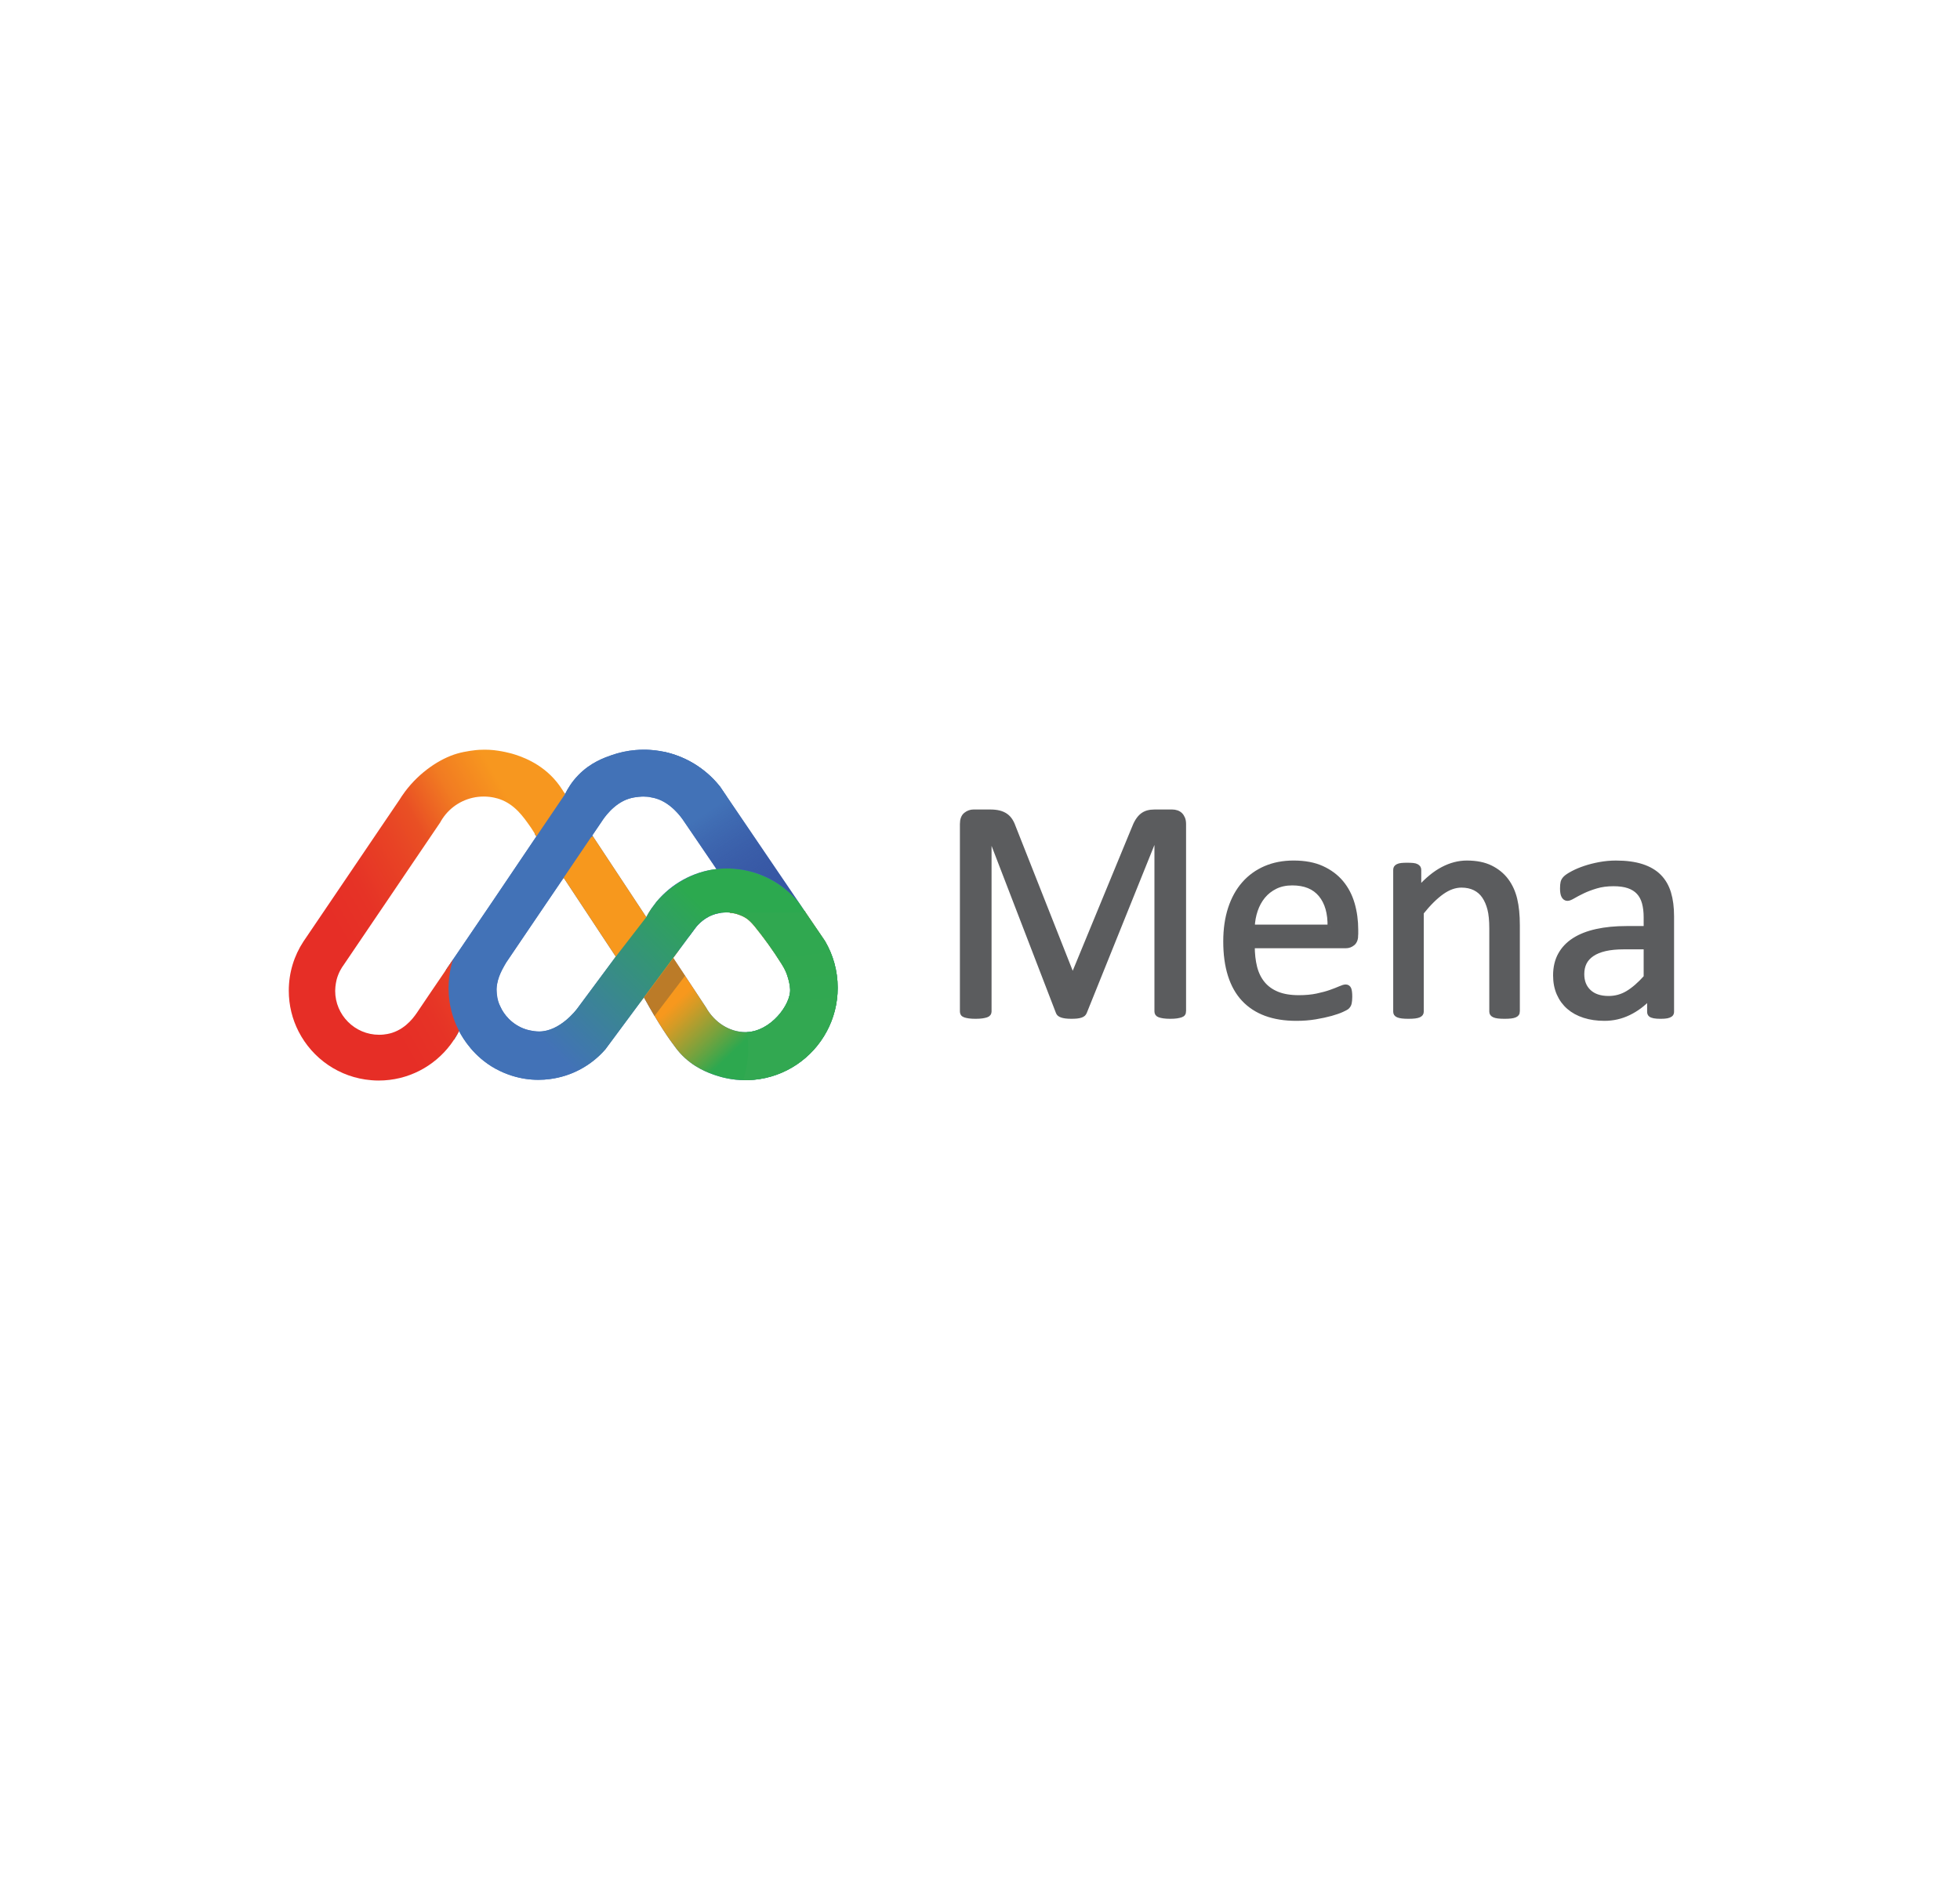
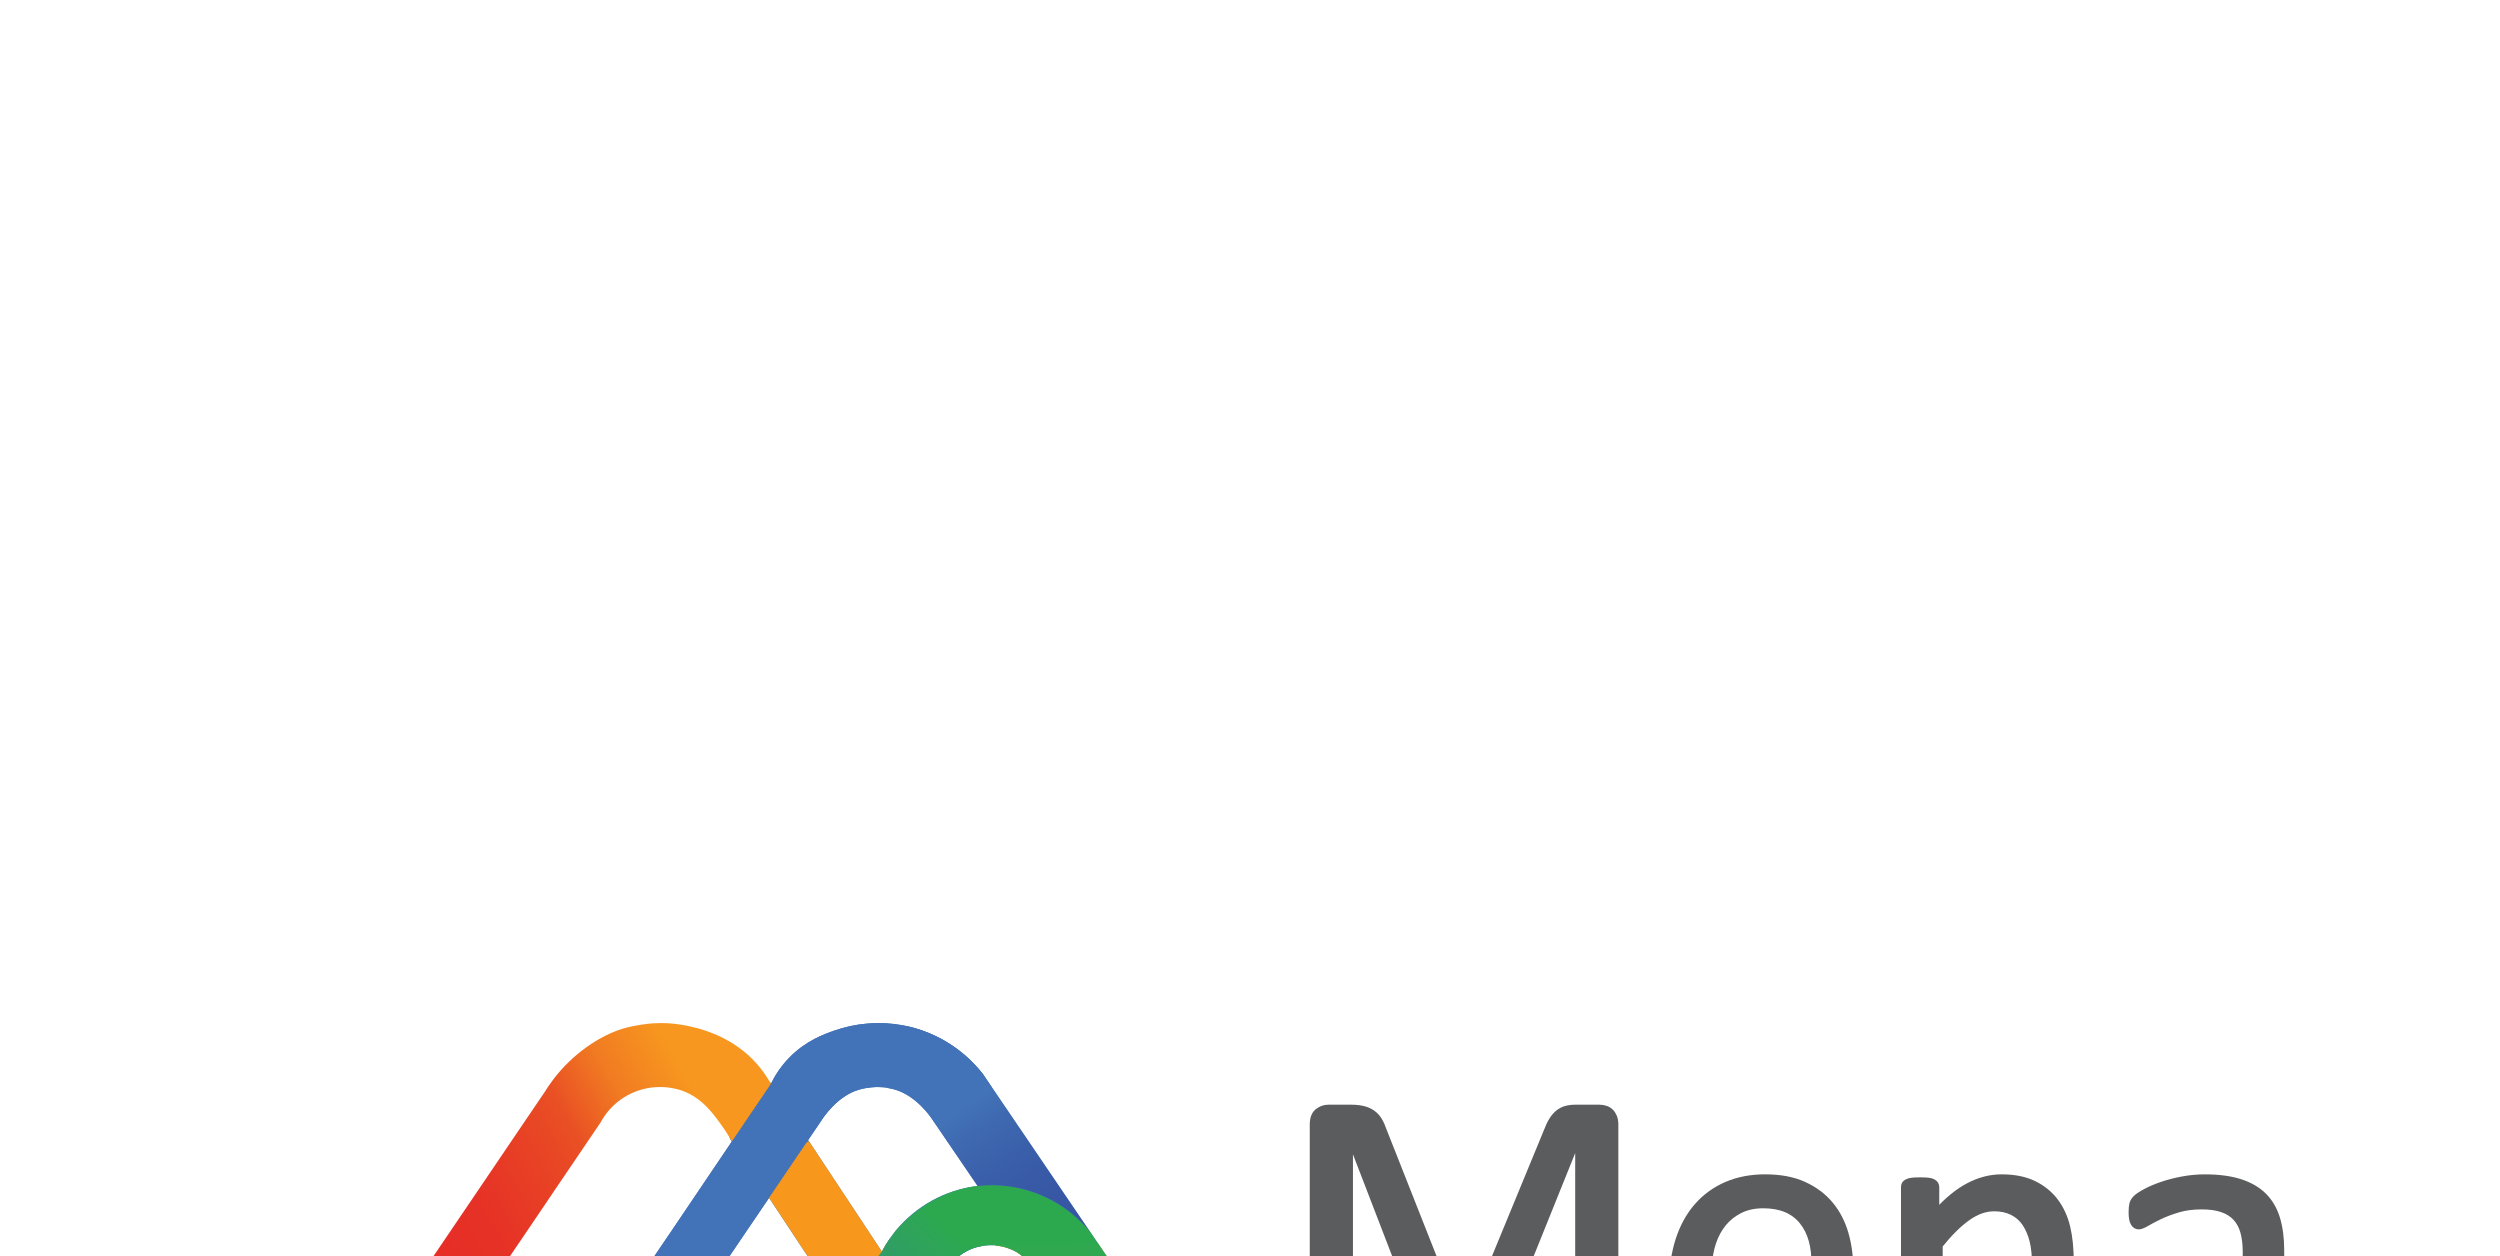
- <svg xmlns="http://www.w3.org/2000/svg" version="1.1" id="Layer_1" x="0px" y="0px" viewBox="0 0 214.737 207.8" style="enable-background:new 0 0 214.737 207.8;" xml:space="preserve">
-   <style type="text/css">
- 	.st0{fill:#00ADEE;}
- 	.st1{fill:#4272B7;}
- 	.st2{fill:url(#SVGID_1_);}
- 	.st3{opacity:0.33;fill:#404041;}
- 	.st4{fill:url(#SVGID_00000015336602428591343790000002683235090588100237_);}
- 	.st5{fill:url(#SVGID_00000031909384698839361850000004184473277412865670_);}
- 	.st6{fill:url(#SVGID_00000103946329278752006980000005772663250998291329_);}
- 	.st7{fill:url(#SVGID_00000103239370712815674690000003193393089862689427_);}
- 	.st8{fill:#5B5C5E;stroke:#5B5C5E;stroke-width:0.5;stroke-miterlimit:10;}
- </style>
-   <g>
-     <g>
-       <path class="st0" d="M77.054,112.38" />
-       <path class="st1" d="M90.398,103.131l-0.003-0.003l-0.007-0.01l-0.01-0.017l-0.731-1.08l-0.007-0.01l-0.003-0.003l-6.548-9.631    c-1.396-2.054-2.793-4.109-4.189-6.163c-1.814-2.302-4.555-3.841-7.661-4.043c-0.233-0.017-0.468-0.023-0.704-0.023    c-0.306,0-0.608,0.013-0.907,0.04c-0.908,0.076-1.784,0.266-2.612,0.556c-0.806,0.282-2.3,0.801-3.644,2.181    c-0.742,0.762-1.196,1.537-1.468,2.098c-0.025-0.039-0.067-0.103-0.107-0.164c-0.952,1.573-2.027,3.074-3.216,4.485    c0.069,0.115,0.134,0.225,0.183,0.314c-0.125,0.185-0.25,0.37-0.375,0.555c-1.539,2.29-2.984,4.43-4.31,6.388    c-1.197,1.767-4.796,7.062-3.597,5.297c-0.581,0.854-1.119,1.644-1.611,2.365c-0.108,0.573-0.235,1.14-0.378,1.703    c0.066,0.675,0.119,1.353,0.15,2.036c0.017,0.38,0.014,0.757,0.017,1.134c0.391,0.912,0.759,1.837,1.081,2.783    c0.215-0.333,0.364-0.6,0.364-0.6c0.078-0.141,0.14-0.262,0.184-0.351c0.468,0.894,1.632,2.81,3.95,4.112    c1.264,0.71,2.456,1.003,3.296,1.133h0.003c0.475,0.073,0.963,0.11,1.458,0.11c0.415,0,0.827-0.027,1.229-0.08    c2.425-0.306,4.575-1.505,6.1-3.259c1.383-1.866,2.766-3.732,4.149-5.598l0.076-0.1c1.622,2.958,2.802,4.645,3.53,5.59    c0.109,0.142,0.23,0.295,0.398,0.483c1.446,1.618,3.171,2.217,3.97,2.483c0.628,0.209,1.77,0.521,3.212,0.521    c0.312,0,0.618-0.013,0.92-0.043c3.472-0.312,6.435-2.379,8-5.309c0.764-1.422,1.196-3.047,1.196-4.774    C91.776,106.373,91.275,104.629,90.398,103.131z M63.235,110.526c-0.137,0.184-1.908,2.494-4.156,2.502    c-0.764,0.003-1.492-0.242-1.493-0.242c-0.703-0.235-1.331-0.631-1.84-1.144l-0.007-0.01l-0.013-0.013    c-0.389-0.392-0.708-0.854-0.93-1.365l-0.003-0.003c-0.069-0.155-0.129-0.314-0.181-0.478c0,0-0.21-0.666-0.211-1.379    c-0.001-0.754,0.301-1.86,1.07-2.947l2.033-3.003l2.382-3.515l1.057-1.555c0.27-0.398,0.539-0.796,0.809-1.194    c0.286,0.434,0.573,0.867,0.859,1.3l2.209,3.342l0.003,0.003l0.97,1.472l1.671,2.528L63.235,110.526z M71.939,98.795l-0.066,0.086    l-0.492,0.661l-0.01,0.013l-0.007,0.01c-0.203,0.299-0.389,0.608-0.555,0.93l-0.066-0.093V100.4l-2.183-3.306l-3.213-4.86    l-0.455-0.691c-0.001,0-0.003,0.002-0.004,0.002c0.342-0.506,0.685-1.011,1.027-1.517l0.003-0.003    c0.164-0.261,1.273-1.985,3.009-2.516c0.735-0.225,1.5-0.225,1.5-0.225s0.719,0,1.412,0.199c1.714,0.492,2.846,2.142,3.027,2.412    l1.758,2.581l1.87,2.751C75.863,95.53,73.541,96.855,71.939,98.795z M81.723,113.098c-1.773,0.019-3.453-1.052-4.385-2.721    c-1.194-1.806-2.388-3.612-3.581-5.419l2.239-3.02c0.235-0.346,0.919-1.26,2.113-1.698c0.728-0.267,1.388-0.261,1.513-0.259    c0.304,0.005,0.612,0.044,0.919,0.12c0,0,0.447,0.109,0.861,0.313c0.663,0.326,1.029,0.753,1.864,1.833    c0.45,0.582,1.362,1.78,2.358,3.367c0.155,0.246,0.343,0.553,0.522,0.991c0,0,0.372,0.912,0.419,1.794    C86.652,110.076,84.412,113.069,81.723,113.098z" />
-       <linearGradient id="SVGID_1_" gradientUnits="userSpaceOnUse" x1="71.404" y1="97.254" x2="87.195" y2="113.725">
-         <stop offset="0.478" style="stop-color:#F7981D" />
-         <stop offset="0.552" style="stop-color:#D39B26" />
-         <stop offset="0.716" style="stop-color:#77A23D" />
-         <stop offset="0.84" style="stop-color:#2DA84F" />
-       </linearGradient>
-       <path class="st2" d="M90.398,103.131l-0.003-0.003l-0.007-0.01l-0.01-0.017l-0.731-1.08l-0.007-0.01l-0.003-0.003l-1.493-2.196    c-1.395-0.08-2.781-0.346-4.181-0.352c-0.259-0.001-0.409-0.165-0.459-0.358c-0.453,0.086-0.906,0.161-1.364,0.174    c-0.586,0.016-1.195-0.05-1.775,0.056c-0.171,0.031-0.414,0.098-0.472,0.194c-0.057,0.094,0.004,0.317,0.069,0.501    c0.193,0.019,0.386,0.028,0.58,0.076c0,0,0.447,0.109,0.861,0.313c0.663,0.326,1.029,0.753,1.864,1.833    c0.45,0.582,1.362,1.78,2.358,3.367c0.155,0.246,0.343,0.553,0.522,0.991c0,0,0.372,0.912,0.419,1.794    c0.088,1.676-2.152,4.669-4.841,4.698c-1.773,0.019-3.453-1.052-4.385-2.721c-1.194-1.806-2.388-3.612-3.581-5.419l0.575-0.775    c-0.617-1.73-2.01-2.996-3.05-4.478c-0.168,0.257-0.331,0.517-0.472,0.791l-0.066-0.093V100.4l-2.183-3.306l-3.213-4.86    l-0.396-0.601c-0.322,0.16-0.648,0.289-0.973,0.36c-0.019,0.038-0.038,0.078-0.057,0.116c-0.121,0.232-0.256,0.455-0.401,0.671    c-0.344,0.996-0.966,1.863-1.749,2.564c-0.037,0.389-0.099,0.766-0.211,1.118c0.064-0.094,0.127-0.188,0.191-0.282    c0.286,0.434,0.573,0.867,0.859,1.3l2.209,3.342l0.003,0.003l0.97,1.472l1.671,2.528l-0.195,0.262    c0.594,0.721,1.05,1.552,1.361,2.464c0.074,0.217,0.158,0.43,0.24,0.644c0.567,0.412,1.063,0.922,1.325,1.564    c0.093-0.125,0.186-0.251,0.279-0.376l0.076-0.1c1.622,2.958,2.802,4.645,3.53,5.59c0.109,0.142,0.23,0.295,0.398,0.483    c1.446,1.618,3.171,2.217,3.97,2.483c0.628,0.209,1.77,0.521,3.212,0.521c0.312,0,0.618-0.013,0.92-0.043    c3.472-0.312,6.435-2.379,8-5.309c0.764-1.422,1.196-3.047,1.196-4.774C91.776,106.373,91.275,104.629,90.398,103.131z" />
-       <path class="st3" d="M75.046,106.935c-0.43-0.646-0.859-1.291-1.289-1.937c-1.069,1.442-2.137,2.884-3.206,4.326    c0.383,0.671,0.766,1.342,1.15,2.013C72.815,109.869,73.93,108.402,75.046,106.935z" />
-       <path class="st1" d="M75.996,101.938c0.235-0.346,0.919-1.26,2.113-1.698c0.301-0.11,0.579-0.167,0.824-0.203    c-0.081-0.392-0.051-0.787,0.164-1.1c-1.014,0.902-2.384,1.482-4.133,1.482c-0.654,0-1.249-0.088-1.8-0.235    c0.723,0.864,1.487,1.69,2.304,2.467L75.996,101.938z" />
-       <linearGradient id="SVGID_00000114753441032260742190000015962854255739470014_" gradientUnits="userSpaceOnUse" x1="86.991" y1="116.454" x2="85.408" y2="102.502">
-         <stop offset="0.298" style="stop-color:#32A851" />
-         <stop offset="1" style="stop-color:#30A850" />
-       </linearGradient>
-       <path style="fill:url(#SVGID_00000114753441032260742190000015962854255739470014_);" d="M90.398,103.131l-0.003-0.003    l-0.007-0.01l-0.01-0.017l-0.731-1.08l-0.007-0.01l-0.003-0.003l-1.493-2.196c-1.395-0.08-2.781-0.346-4.181-0.352    c-0.259-0.001-0.409-0.165-0.459-0.358c-0.453,0.086-0.906,0.161-1.364,0.174c-0.586,0.016-1.195-0.05-1.775,0.056    c-0.171,0.031-0.414,0.098-0.472,0.194c-0.057,0.094,0.004,0.317,0.069,0.501c0.193,0.019,0.386,0.028,0.58,0.076    c0,0,0.447,0.109,0.861,0.313c0.663,0.326,1.029,0.753,1.864,1.833c0.45,0.582,1.362,1.78,2.358,3.367    c0.155,0.246,0.343,0.553,0.522,0.991c0,0,0.372,0.912,0.419,1.794c0.087,1.655-2.096,4.587-4.739,4.69    c0.295,1.75,0.161,3.586-0.403,5.258c0.082,0.002,0.154,0.012,0.239,0.012c0.312,0,0.618-0.013,0.92-0.043    c3.472-0.312,6.435-2.379,8-5.309c0.764-1.422,1.196-3.047,1.196-4.774C91.776,106.373,91.275,104.629,90.398,103.131z" />
-       <path class="st1" d="M54.401,108.393c0.075-1.372,0.773-2.363,1.07-2.947l2.033-3.003l2.382-3.515l1.057-1.555    c1.658-2.448,3.316-4.897,4.973-7.346l0.003-0.003c0.164-0.261,1.273-1.985,3.009-2.516c0.735-0.225,1.499-0.225,1.5-0.225    c-0.001,0,2.01,0.006,9.207,0.028c-0.245-0.366-0.49-0.732-0.736-1.098c-1.814-2.302-4.555-3.841-7.661-4.043    c-0.233-0.017-0.468-0.023-0.704-0.023c-0.306,0-0.608,0.013-0.907,0.04c-0.908,0.076-1.784,0.266-2.612,0.556    c-0.806,0.282-2.3,0.801-3.644,2.181c-0.742,0.762-1.196,1.537-1.468,2.098c-0.025-0.039-0.067-0.103-0.107-0.164    c-0.952,1.573-2.027,3.074-3.216,4.485c0.069,0.115,0.134,0.225,0.183,0.314c-0.125,0.185-0.25,0.37-0.375,0.555    c-1.539,2.29-2.984,4.43-4.31,6.388c-1.197,1.767-4.796,7.062-3.597,5.297c-0.581,0.854-1.119,1.644-1.611,2.365    c-0.108,0.573-0.235,1.14-0.378,1.703c0.066,0.675,0.119,1.353,0.15,2.036c0.017,0.38,0.014,0.757,0.017,1.134    c0.391,0.912,0.759,1.837,1.081,2.783c0.215-0.333,0.364-0.6,0.364-0.6c0.078-0.141,0.14-0.262,0.184-0.351    c0.468,0.894,1.632,2.81,3.95,4.112c0.043,0.024,0.163,0.085,0.163,0.085S54.401,112.999,54.401,108.393z" />
-       <linearGradient id="SVGID_00000138541743000412007170000011268954725527167908_" gradientUnits="userSpaceOnUse" x1="59.69" y1="116.066" x2="76.535" y2="98.87">
-         <stop offset="0.054" style="stop-color:#4272B7" />
-         <stop offset="1" style="stop-color:#2CA94F" />
-       </linearGradient>
-       <path style="fill:url(#SVGID_00000138541743000412007170000011268954725527167908_);" d="M75.996,101.938    c0.235-0.346,0.919-1.26,2.113-1.698c0.667-0.244,1.231-0.258,1.513-0.259c1.886-0.01,4.879-0.022,8.63,0    c-0.249-0.37-0.498-0.74-0.747-1.11c-0.611-0.73-2.034-2.231-4.393-3.089c-2.162-0.787-4.001-0.629-4.617-0.556    c-3.67,0.436-5.935,2.857-6.555,3.568l-0.066,0.086l-0.492,0.661l-0.01,0.013l-0.007,0.01c-0.203,0.299-0.389,0.608-0.555,0.93    c-1.115,1.443-2.23,2.886-3.346,4.329l-4.229,5.701c-0.137,0.184-1.908,2.494-4.156,2.502c-0.764,0.003-1.492-0.242-1.493-0.242    c-0.703-0.235-1.331-0.631-1.84-1.144l-0.007-0.01l-0.013-0.013c-0.389-0.392-0.708-0.854-0.93-1.365l-0.003-0.003    c-0.195-0.342-0.28-0.638-0.321-0.851c0,0-0.036-0.186-0.071-1.006c0,0,0,2.983-0.037,8.747c1.216,0.658,2.358,0.945,3.17,1.071    h0.003c0.475,0.073,0.963,0.11,1.458,0.11c0.415,0,0.827-0.027,1.229-0.08c2.425-0.306,4.575-1.505,6.1-3.259    c1.383-1.866,2.766-3.732,4.149-5.598c1.094-1.475,2.188-2.95,3.282-4.425L75.996,101.938z" />
-       <linearGradient id="SVGID_00000001643371392528942270000005917936034560397981_" gradientUnits="userSpaceOnUse" x1="75.331" y1="86.936" x2="84.239" y2="100.505">
-         <stop offset="0.178" style="stop-color:#4272B7" />
-         <stop offset="1" style="stop-color:#2B388F;stop-opacity:0.5" />
-       </linearGradient>
-       <path style="fill:url(#SVGID_00000001643371392528942270000005917936034560397981_);" d="M83.089,92.377    c-1.396-2.054-2.793-4.109-4.189-6.163c-1.537-1.95-3.74-3.349-6.266-3.855c-0.085,1.768-0.539,3.435-1.362,5.001    c0.181,0.029,0.375,0.068,0.568,0.123c1.714,0.492,2.846,2.142,3.027,2.412l1.757,2.581l1.87,2.751    c0.92-0.105,2.6-0.171,4.525,0.505c2.426,0.852,3.878,2.405,4.485,3.14C86.032,96.707,84.561,94.542,83.089,92.377z" />
-       <linearGradient id="SVGID_00000102509623290055787450000001242255993637524382_" gradientUnits="userSpaceOnUse" x1="38.778" y1="104.988" x2="65.209" y2="90.243">
-         <stop offset="0" style="stop-color:#E62E26" />
-         <stop offset="0.145" style="stop-color:#E63326" />
-         <stop offset="0.327" style="stop-color:#E84325" />
-         <stop offset="0.438" style="stop-color:#E95024" />
-         <stop offset="0.594" style="stop-color:#F17B22" />
-         <stop offset="0.77" style="stop-color:#F7971F" />
-       </linearGradient>
-       <path style="fill:url(#SVGID_00000102509623290055787450000001242255993637524382_);" d="M58.084,90.564    c0.07,0.1,0.139,0.202,0.139,0.202c0.24,0.358,0.419,0.667,0.541,0.889c1.047-1.545,2.093-3.09,3.14-4.635    c-0.141-0.245-0.324-0.541-0.556-0.867c0,0-0.166-0.236-0.342-0.454c-1.738-2.152-4.07-2.861-4.822-3.09    c0,0-1.264-0.379-2.563-0.449c-0.183-0.01-0.365-0.013-0.548-0.013c-0.196,0-0.389,0.007-0.581,0.017    c-0.354,0.018-1.481,0.14-2.419,0.414c-1.853,0.541-4.084,2.007-5.692,4.155c-0.274,0.366-0.478,0.682-0.606,0.89l-2.179,3.213    l-3.169,4.681l-5.017,7.405l-0.163,0.239c-1.017,1.548-1.608,3.402-1.608,5.392c0,1.608,0.385,3.13,1.073,4.472    c1.512,2.963,4.478,5.056,7.96,5.339c0.269,0.027,0.538,0.037,0.814,0.037c3.226,0,6.086-1.551,7.884-3.944    c0.411-0.547,0.737-1.14,0.737-1.14c0.078-0.141,0.14-0.262,0.184-0.351c-0.378-0.729-0.83-1.813-1.037-3.191    c-0.305-2.038,0.082-3.701,0.37-4.618c-1.873,2.751-3.201,4.696-3.802,5.601c-0.36,0.543-1.231,1.879-2.848,2.409    c-0.218,0.071-0.754,0.219-1.438,0.219c-2.658,0-4.814-2.156-4.814-4.814c0-0.61,0.158-1.225,0.158-1.225    c0.202-0.765,0.553-1.32,0.792-1.642l0.007-0.01l3.827-5.651l0.88-1.296l1.03-1.522l1.259-1.864l3.545-5.229    c0.176-0.326,0.382-0.631,0.618-0.914c0.993-1.183,2.488-1.937,4.159-1.937c0.891,0,1.558,0.218,1.788,0.3    C56.401,88.162,57.323,89.479,58.084,90.564z" />
-     </g>
-     <g>
-       <g>
-         <path class="st8" d="M129.697,110.834c0,0.092-0.023,0.172-0.071,0.241c-0.047,0.069-0.13,0.124-0.249,0.164     c-0.118,0.04-0.27,0.074-0.453,0.104c-0.184,0.028-0.424,0.043-0.72,0.043c-0.272,0-0.507-0.015-0.702-0.043     c-0.195-0.029-0.35-0.063-0.462-0.104c-0.113-0.04-0.192-0.095-0.24-0.164c-0.047-0.069-0.07-0.149-0.07-0.241V91.385h-0.035     l-7.869,19.535c-0.034,0.08-0.084,0.149-0.146,0.207c-0.063,0.058-0.155,0.106-0.276,0.146s-0.265,0.069-0.432,0.087     c-0.167,0.017-0.365,0.025-0.595,0.025c-0.242,0-0.449-0.012-0.622-0.034c-0.172-0.023-0.316-0.055-0.431-0.096     c-0.115-0.04-0.205-0.089-0.268-0.146c-0.063-0.058-0.106-0.12-0.13-0.189l-7.524-19.535h-0.017v19.449     c0,0.092-0.024,0.172-0.071,0.241c-0.048,0.069-0.131,0.124-0.249,0.164c-0.119,0.04-0.272,0.074-0.462,0.104     c-0.189,0.028-0.433,0.043-0.729,0.043c-0.285,0-0.521-0.015-0.711-0.043c-0.19-0.029-0.341-0.063-0.454-0.104     c-0.112-0.04-0.189-0.095-0.23-0.164c-0.042-0.069-0.062-0.149-0.062-0.241V90.297c0-0.482,0.129-0.828,0.386-1.035     s0.543-0.311,0.858-0.311h1.823c0.373,0,0.7,0.034,0.98,0.104s0.525,0.179,0.736,0.328c0.21,0.149,0.386,0.34,0.525,0.569     c0.141,0.23,0.263,0.501,0.368,0.812l6.386,16.17h0.086l6.644-16.118c0.129-0.346,0.269-0.639,0.421-0.881     c0.152-0.241,0.319-0.434,0.5-0.578c0.182-0.144,0.383-0.247,0.604-0.311c0.223-0.062,0.479-0.095,0.771-0.095h1.911     c0.176,0,0.342,0.026,0.5,0.078c0.157,0.052,0.292,0.132,0.403,0.241s0.202,0.248,0.271,0.414     c0.07,0.167,0.105,0.371,0.105,0.612V110.834z" />
-         <path class="st8" d="M148.559,102.413c0,0.448-0.112,0.768-0.338,0.958c-0.226,0.189-0.482,0.284-0.771,0.284h-10.229     c0,0.863,0.087,1.64,0.26,2.33c0.174,0.69,0.463,1.283,0.867,1.777c0.404,0.495,0.931,0.874,1.578,1.139s1.439,0.397,2.376,0.397     c0.74,0,1.398-0.061,1.977-0.182c0.578-0.12,1.078-0.256,1.5-0.405s0.769-0.285,1.041-0.405c0.271-0.121,0.477-0.182,0.615-0.182     c0.081,0,0.153,0.021,0.217,0.061s0.112,0.101,0.147,0.182c0.034,0.08,0.061,0.192,0.078,0.336     c0.018,0.145,0.026,0.319,0.026,0.526c0,0.149-0.006,0.279-0.018,0.389s-0.026,0.207-0.043,0.293     c-0.018,0.086-0.046,0.164-0.087,0.233c-0.04,0.068-0.092,0.135-0.155,0.198c-0.062,0.063-0.25,0.167-0.561,0.311     s-0.714,0.285-1.208,0.423c-0.495,0.138-1.067,0.262-1.717,0.371c-0.65,0.109-1.344,0.164-2.08,0.164     c-1.276,0-2.396-0.179-3.356-0.535s-1.769-0.886-2.425-1.588c-0.655-0.701-1.15-1.582-1.483-2.641     c-0.334-1.058-0.501-2.289-0.501-3.692c0-1.335,0.173-2.534,0.518-3.599c0.346-1.063,0.843-1.967,1.493-2.709     c0.649-0.742,1.435-1.312,2.355-1.709c0.92-0.396,1.95-0.595,3.089-0.595c1.22,0,2.258,0.195,3.115,0.587     c0.856,0.391,1.562,0.917,2.114,1.578c0.552,0.662,0.957,1.438,1.217,2.33c0.259,0.892,0.388,1.844,0.388,2.856V102.413z      M145.695,101.567c0.034-1.495-0.299-2.669-0.999-3.521s-1.739-1.277-3.116-1.277c-0.706,0-1.325,0.133-1.858,0.397     c-0.532,0.265-0.978,0.615-1.337,1.053c-0.358,0.438-0.637,0.946-0.833,1.527c-0.197,0.581-0.307,1.188-0.33,1.82H145.695z" />
-         <path class="st8" d="M166.265,110.851c0,0.093-0.023,0.17-0.069,0.233s-0.121,0.118-0.225,0.164s-0.247,0.08-0.431,0.104     c-0.185,0.022-0.414,0.034-0.69,0.034c-0.288,0-0.523-0.012-0.708-0.034c-0.184-0.023-0.327-0.058-0.431-0.104     c-0.104-0.046-0.179-0.101-0.225-0.164s-0.069-0.141-0.069-0.233v-9.095c0-0.886-0.069-1.599-0.207-2.14s-0.34-1.007-0.604-1.397     c-0.266-0.392-0.607-0.69-1.027-0.897s-0.906-0.311-1.458-0.311c-0.714,0-1.427,0.253-2.14,0.759     c-0.714,0.507-1.462,1.249-2.244,2.227v10.854c0,0.093-0.022,0.17-0.068,0.233c-0.047,0.063-0.121,0.118-0.225,0.164     s-0.248,0.08-0.432,0.104c-0.185,0.022-0.42,0.034-0.707,0.034c-0.276,0-0.507-0.012-0.69-0.034     c-0.185-0.023-0.331-0.058-0.44-0.104s-0.185-0.101-0.225-0.164s-0.061-0.141-0.061-0.233V95.32c0-0.092,0.018-0.17,0.053-0.233     c0.034-0.062,0.104-0.12,0.207-0.172s0.235-0.087,0.396-0.104c0.161-0.018,0.374-0.026,0.639-0.026     c0.253,0,0.463,0.009,0.63,0.026c0.166,0.017,0.296,0.052,0.388,0.104c0.093,0.052,0.158,0.109,0.199,0.172     c0.04,0.063,0.061,0.142,0.061,0.233v2.054c0.874-0.978,1.745-1.694,2.614-2.148c0.868-0.455,1.745-0.682,2.632-0.682     c1.035,0,1.906,0.175,2.614,0.526c0.707,0.351,1.279,0.819,1.717,1.406s0.751,1.274,0.94,2.062     c0.19,0.788,0.285,1.734,0.285,2.839V110.851z" />
-         <path class="st8" d="M183.16,110.869c0,0.138-0.046,0.241-0.138,0.311c-0.093,0.069-0.219,0.121-0.38,0.155     s-0.396,0.052-0.707,0.052c-0.3,0-0.538-0.018-0.717-0.052s-0.308-0.086-0.388-0.155c-0.081-0.069-0.121-0.173-0.121-0.311     v-1.554c-0.679,0.726-1.436,1.289-2.27,1.691s-1.717,0.604-2.648,0.604c-0.817,0-1.557-0.106-2.218-0.319     c-0.662-0.213-1.226-0.521-1.691-0.924c-0.466-0.402-0.828-0.897-1.087-1.483c-0.259-0.587-0.389-1.254-0.389-2.002     c0-0.874,0.179-1.634,0.535-2.278s0.868-1.179,1.536-1.604c0.667-0.426,1.483-0.745,2.45-0.958s2.054-0.319,3.262-0.319h2.14     v-1.208c0-0.598-0.063-1.127-0.189-1.588c-0.127-0.46-0.331-0.843-0.613-1.147c-0.281-0.305-0.646-0.535-1.096-0.69     c-0.448-0.155-1.001-0.232-1.656-0.232c-0.702,0-1.332,0.083-1.89,0.25c-0.559,0.167-1.047,0.351-1.467,0.552     c-0.42,0.202-0.771,0.386-1.053,0.553c-0.282,0.167-0.492,0.25-0.63,0.25c-0.093,0-0.173-0.022-0.242-0.069     c-0.068-0.046-0.129-0.114-0.181-0.207c-0.052-0.092-0.09-0.209-0.112-0.354c-0.023-0.144-0.034-0.302-0.034-0.475     c0-0.287,0.02-0.515,0.06-0.682c0.041-0.167,0.139-0.325,0.294-0.475s0.423-0.325,0.803-0.526     c0.379-0.201,0.816-0.385,1.312-0.552c0.494-0.167,1.035-0.305,1.622-0.414s1.179-0.164,1.777-0.164     c1.115,0,2.064,0.126,2.848,0.379c0.782,0.254,1.415,0.625,1.898,1.113c0.482,0.489,0.834,1.096,1.052,1.821     c0.219,0.725,0.328,1.57,0.328,2.536V110.869z M180.33,103.776h-2.434c-0.782,0-1.461,0.066-2.036,0.198     c-0.575,0.133-1.053,0.328-1.433,0.587c-0.379,0.259-0.658,0.569-0.837,0.932c-0.178,0.362-0.267,0.779-0.267,1.251     c0,0.806,0.256,1.447,0.768,1.925s1.228,0.716,2.148,0.716c0.748,0,1.441-0.189,2.079-0.569c0.639-0.38,1.309-0.961,2.011-1.743     V103.776z" />
-       </g>
-     </g>
+ <svg xmlns="http://www.w3.org/2000/svg" enable-background="new 0 0 214.737 207.8" viewBox="0 0 200.737 100.8">
+   <linearGradient id="a" gradientUnits="userSpaceOnUse" x1="71.404" x2="87.195" y1="97.254" y2="113.725">
+     <stop offset=".478" stop-color="#f7981d" />
+     <stop offset=".552" stop-color="#d39b26" />
+     <stop offset=".716" stop-color="#77a23d" />
+     <stop offset=".84" stop-color="#2da84f" />
+   </linearGradient>
+   <linearGradient id="b" gradientUnits="userSpaceOnUse" x1="86.991" x2="85.408" y1="116.454" y2="102.502">
+     <stop offset=".298" stop-color="#32a851" />
+     <stop offset="1" stop-color="#30a850" />
+   </linearGradient>
+   <linearGradient id="c" gradientUnits="userSpaceOnUse" x1="59.69" x2="76.535" y1="116.066" y2="98.87">
+     <stop offset=".054" stop-color="#4272b7" />
+     <stop offset="1" stop-color="#2ca94f" />
+   </linearGradient>
+   <linearGradient id="d" gradientUnits="userSpaceOnUse" x1="75.331" x2="84.239" y1="86.936" y2="100.505">
+     <stop offset=".178" stop-color="#4272b7" />
+     <stop offset="1" stop-color="#2b388f" stop-opacity=".5" />
+   </linearGradient>
+   <linearGradient id="e" gradientUnits="userSpaceOnUse" x1="38.778" x2="65.209" y1="104.988" y2="90.243">
+     <stop offset="0" stop-color="#e62e26" />
+     <stop offset=".145" stop-color="#e63326" />
+     <stop offset=".327" stop-color="#e84325" />
+     <stop offset=".438" stop-color="#e95024" />
+     <stop offset=".594" stop-color="#f17b22" />
+     <stop offset=".77" stop-color="#f7971f" />
+   </linearGradient>
+   <path d="m90.398 103.131-.003-.003-.007-.01-.01-.017-.731-1.08-.007-.01-.003-.003-6.548-9.631c-1.396-2.054-2.793-4.109-4.189-6.163-1.814-2.302-4.555-3.841-7.661-4.043-.233-.017-.468-.023-.704-.023-.306 0-.608.013-.907.04-.908.076-1.784.266-2.612.556-.806.282-2.3.801-3.644 2.181-.742.762-1.196 1.537-1.468 2.098-.025-.039-.067-.103-.107-.164-.952 1.573-2.027 3.074-3.216 4.485.069.115.134.225.183.314-.125.185-.25.37-.375.555-1.539 2.29-2.984 4.43-4.31 6.388-1.197 1.767-4.796 7.062-3.597 5.297-.581.854-1.119 1.644-1.611 2.365-.108.573-.235 1.14-.378 1.703.066.675.119 1.353.15 2.036.017.38.014.757.017 1.134.391.912.759 1.837 1.081 2.783.215-.333.364-.6.364-.6.078-.141.14-.262.184-.351.468.894 1.632 2.81 3.95 4.112 1.264.71 2.456 1.003 3.296 1.133h.003c.475.073.963.11 1.458.11.415 0 .827-.027 1.229-.08 2.425-.306 4.575-1.505 6.1-3.259 1.383-1.866 2.766-3.732 4.149-5.598l.076-.1c1.622 2.958 2.802 4.645 3.53 5.59.109.142.23.295.398.483 1.446 1.618 3.171 2.217 3.97 2.483.628.209 1.77.521 3.212.521.312 0 .618-.013.92-.043 3.472-.312 6.435-2.379 8-5.309.764-1.422 1.196-3.047 1.196-4.774 0-1.864-.501-3.608-1.378-5.106zm-27.163 7.395c-.137.184-1.908 2.494-4.156 2.502-.764.003-1.492-.242-1.493-.242-.703-.235-1.331-.631-1.84-1.144l-.007-.01-.013-.013c-.389-.392-.708-.854-.93-1.365l-.003-.003c-.069-.155-.129-.314-.181-.478 0 0-.21-.666-.211-1.379-.001-.754.301-1.86 1.07-2.947l2.033-3.003 2.382-3.515 1.057-1.555c.27-.398.539-.796.809-1.194.286.434.573.867.859 1.3l2.209 3.342.003.003.97 1.472 1.671 2.528zm8.704-11.731-.066.086-.492.661-.01.013-.007.01c-.203.299-.389.608-.555.93l-.066-.093v-.002l-2.183-3.306-3.213-4.86-.455-.691c-.001 0-.003.002-.004.002.342-.506.685-1.011 1.027-1.517l.003-.003c.164-.261 1.273-1.985 3.009-2.516.735-.225 1.5-.225 1.5-.225s.719 0 1.412.199c1.714.492 2.846 2.142 3.027 2.412l1.758 2.581 1.87 2.751c-2.631.303-4.953 1.628-6.555 3.568zm9.784 14.303c-1.773.019-3.453-1.052-4.385-2.721-1.194-1.806-2.388-3.612-3.581-5.419l2.239-3.02c.235-.346.919-1.26 2.113-1.698.728-.267 1.388-.261 1.513-.259.304.005.612.044.919.12 0 0 .447.109.861.313.663.326 1.029.753 1.864 1.833.45.582 1.362 1.78 2.358 3.367.155.246.343.553.522.991 0 0 .372.912.419 1.794.087 1.677-2.153 4.67-4.842 4.699z" fill="#4272b7" />
+   <path d="m90.398 103.131-.003-.003-.007-.01-.01-.017-.731-1.08-.007-.01-.003-.003-1.493-2.196c-1.395-.08-2.781-.346-4.181-.352-.259-.001-.409-.165-.459-.358-.453.086-.906.161-1.364.174-.586.016-1.195-.05-1.775.056-.171.031-.414.098-.472.194-.057.094.004.317.069.501.193.019.386.028.58.076 0 0 .447.109.861.313.663.326 1.029.753 1.864 1.833.45.582 1.362 1.78 2.358 3.367.155.246.343.553.522.991 0 0 .372.912.419 1.794.088 1.676-2.152 4.669-4.841 4.698-1.773.019-3.453-1.052-4.385-2.721-1.194-1.806-2.388-3.612-3.581-5.419l.575-.775c-.617-1.73-2.01-2.996-3.05-4.478-.168.257-.331.517-.472.791l-.066-.093v-.004l-2.183-3.306-3.213-4.86-.396-.601c-.322.16-.648.289-.973.36-.019.038-.038.078-.057.116-.121.232-.256.455-.401.671-.344.996-.966 1.863-1.749 2.564-.037.389-.099.766-.211 1.118.064-.094.127-.188.191-.282.286.434.573.867.859 1.3l2.209 3.342.003.003.97 1.472 1.671 2.528-.195.262c.594.721 1.05 1.552 1.361 2.464.074.217.158.43.24.644.567.412 1.063.922 1.325 1.564.093-.125.186-.251.279-.376l.076-.1c1.622 2.958 2.802 4.645 3.53 5.59.109.142.23.295.398.483 1.446 1.618 3.171 2.217 3.97 2.483.628.209 1.77.521 3.212.521.312 0 .618-.013.92-.043 3.472-.312 6.435-2.379 8-5.309.764-1.422 1.196-3.047 1.196-4.774-.002-1.861-.503-3.605-1.38-5.103z" fill="url(#a)" />
+   <path d="m75.046 106.935c-.43-.646-.859-1.291-1.289-1.937-1.069 1.442-2.137 2.884-3.206 4.326.383.671.766 1.342 1.15 2.013 1.114-1.468 2.229-2.935 3.345-4.402z" fill="#404041" opacity=".33" />
+   <path d="m75.996 101.938c.235-.346.919-1.26 2.113-1.698.301-.11.579-.167.824-.203-.081-.392-.051-.787.164-1.1-1.014.902-2.384 1.482-4.133 1.482-.654 0-1.249-.088-1.8-.235.723.864 1.487 1.69 2.304 2.467z" fill="#4272b7" />
+   <path d="m90.398 103.131-.003-.003-.007-.01-.01-.017-.731-1.08-.007-.01-.003-.003-1.493-2.196c-1.395-.08-2.781-.346-4.181-.352-.259-.001-.409-.165-.459-.358-.453.086-.906.161-1.364.174-.586.016-1.195-.05-1.775.056-.171.031-.414.098-.472.194-.057.094.004.317.069.501.193.019.386.028.58.076 0 0 .447.109.861.313.663.326 1.029.753 1.864 1.833.45.582 1.362 1.78 2.358 3.367.155.246.343.553.522.991 0 0 .372.912.419 1.794.087 1.655-2.096 4.587-4.739 4.69.295 1.75.161 3.586-.403 5.258.082.002.154.012.239.012.312 0 .618-.013.92-.043 3.472-.312 6.435-2.379 8-5.309.764-1.422 1.196-3.047 1.196-4.774-.003-1.862-.504-3.606-1.381-5.104z" fill="url(#b)" />
+   <path d="m54.401 108.393c.075-1.372.773-2.363 1.07-2.947l2.033-3.003 2.382-3.515 1.057-1.555c1.658-2.448 3.316-4.897 4.973-7.346l.003-.003c.164-.261 1.273-1.985 3.009-2.516.735-.225 1.499-.225 1.5-.225-.001 0 2.01.006 9.207.028-.245-.366-.49-.732-.736-1.098-1.814-2.302-4.555-3.841-7.661-4.043-.233-.017-.468-.023-.704-.023-.306 0-.608.013-.907.04-.908.076-1.784.266-2.612.556-.806.282-2.3.801-3.644 2.181-.742.762-1.196 1.537-1.468 2.098-.025-.039-.067-.103-.107-.164-.952 1.573-2.027 3.074-3.216 4.485.069.115.134.225.183.314-.125.185-.25.37-.375.555-1.539 2.29-2.984 4.43-4.31 6.388-1.197 1.767-4.796 7.062-3.597 5.297-.581.854-1.119 1.644-1.611 2.365-.108.573-.235 1.14-.378 1.703.066.675.119 1.353.15 2.036.017.38.014.757.017 1.134.391.912.759 1.837 1.081 2.783.215-.333.364-.6.364-.6.078-.141.14-.262.184-.351.468.894 1.632 2.81 3.95 4.112.043.024.163.085.163.085s0-4.165 0-8.771z" fill="#4272b7" />
+   <path d="m75.996 101.938c.235-.346.919-1.26 2.113-1.698.667-.244 1.231-.258 1.513-.259 1.886-.01 4.879-.022 8.63 0-.249-.37-.498-.74-.747-1.11-.611-.73-2.034-2.231-4.393-3.089-2.162-.787-4.001-.629-4.617-.556-3.67.436-5.935 2.857-6.555 3.568l-.066.086-.492.661-.01.013-.007.01c-.203.299-.389.608-.555.93-1.115 1.443-2.23 2.886-3.346 4.329l-4.229 5.701c-.137.184-1.908 2.494-4.156 2.502-.764.003-1.492-.242-1.493-.242-.703-.235-1.331-.631-1.84-1.144l-.007-.01-.013-.013c-.389-.392-.708-.854-.93-1.365l-.003-.003c-.195-.342-.28-.638-.321-.851 0 0-.036-.186-.071-1.006 0 0 0 2.983-.037 8.747 1.216.658 2.358.945 3.17 1.071h.003c.475.073.963.11 1.458.11.415 0 .827-.027 1.229-.08 2.425-.306 4.575-1.505 6.1-3.259 1.383-1.866 2.766-3.732 4.149-5.598l3.282-4.425z" fill="url(#c)" />
+   <path d="m83.089 92.377c-1.396-2.054-2.793-4.109-4.189-6.163-1.537-1.95-3.74-3.349-6.266-3.855-.085 1.768-.539 3.435-1.362 5.001.181.029.375.068.568.123 1.714.492 2.846 2.142 3.027 2.412l1.757 2.581 1.87 2.751c.92-.105 2.6-.171 4.525.505 2.426.852 3.878 2.405 4.485 3.14-1.472-2.165-2.943-4.33-4.415-6.495z" fill="url(#d)" />
+   <path d="m58.084 90.564c.07.1.139.202.139.202.24.358.419.667.541.889 1.047-1.545 2.093-3.09 3.14-4.635-.141-.245-.324-.541-.556-.867 0 0-.166-.236-.342-.454-1.738-2.152-4.07-2.861-4.822-3.09 0 0-1.264-.379-2.563-.449-.183-.01-.365-.013-.548-.013-.196 0-.389.007-.581.017-.354.018-1.481.14-2.419.414-1.853.541-4.084 2.007-5.692 4.155-.274.366-.478.682-.606.89l-2.179 3.213-3.169 4.681-5.017 7.405-.163.239c-1.017 1.548-1.608 3.402-1.608 5.392 0 1.608.385 3.13 1.073 4.472 1.512 2.963 4.478 5.056 7.96 5.339.269.027.538.037.814.037 3.226 0 6.086-1.551 7.884-3.944.411-.547.737-1.14.737-1.14.078-.141.14-.262.184-.351-.378-.729-.83-1.813-1.037-3.191-.305-2.038.082-3.701.37-4.618-1.873 2.751-3.201 4.696-3.802 5.601-.36.543-1.231 1.879-2.848 2.409-.218.071-.754.219-1.438.219-2.658 0-4.814-2.156-4.814-4.814 0-.61.158-1.225.158-1.225.202-.765.553-1.32.792-1.642l.007-.01 3.827-5.651.88-1.296 1.03-1.522 1.259-1.864 3.545-5.229c.176-.326.382-.631.618-.914.993-1.183 2.488-1.937 4.159-1.937.891 0 1.558.218 1.788.3 1.616.58 2.538 1.897 3.299 2.982z" fill="url(#e)" />
+   <g fill="#5b5c5e" stroke="#5b5c5e" stroke-miterlimit="10" stroke-width=".5">
+     <path d="m129.697 110.834c0 .092-.023.172-.071.241-.047.069-.13.124-.249.164-.118.04-.27.074-.453.104-.184.028-.424.043-.72.043-.272 0-.507-.015-.702-.043-.195-.029-.35-.063-.462-.104-.113-.04-.192-.095-.24-.164-.047-.069-.07-.149-.07-.241v-19.449h-.035l-7.869 19.535c-.034.08-.084.149-.146.207-.063.058-.155.106-.276.146s-.265.069-.432.087c-.167.017-.365.025-.595.025-.242 0-.449-.012-.622-.034-.172-.023-.316-.055-.431-.096-.115-.04-.205-.089-.268-.146-.063-.058-.106-.12-.13-.189l-7.524-19.535h-.017v19.449c0 .092-.024.172-.071.241-.048.069-.131.124-.249.164-.119.04-.272.074-.462.104-.189.028-.433.043-.729.043-.285 0-.521-.015-.711-.043-.19-.029-.341-.063-.454-.104-.112-.04-.189-.095-.23-.164-.042-.069-.062-.149-.062-.241v-20.537c0-.482.129-.828.386-1.035s.543-.311.858-.311h1.823c.373 0 .7.034.98.104s.525.179.736.328c.21.149.386.34.525.569.141.23.263.501.368.812l6.386 16.17h.086l6.644-16.118c.129-.346.269-.639.421-.881.152-.241.319-.434.5-.578.182-.144.383-.247.604-.311.223-.062.479-.095.771-.095h1.911c.176 0 .342.026.5.078.157.052.292.132.403.241s.202.248.271.414c.07.167.105.371.105.612v20.538z" />
+     <path d="m148.559 102.413c0 .448-.112.768-.338.958-.226.189-.482.284-.771.284h-10.229c0 .863.087 1.64.26 2.33.174.69.463 1.283.867 1.777.404.495.931.874 1.578 1.139s1.439.397 2.376.397c.74 0 1.398-.061 1.977-.182.578-.12 1.078-.256 1.5-.405s.769-.285 1.041-.405c.271-.121.477-.182.615-.182.081 0 .153.021.217.061s.112.101.147.182c.034.08.061.192.078.336.018.145.026.319.026.526 0 .149-.006.279-.018.389s-.026.207-.043.293c-.018.086-.046.164-.087.233-.04.068-.092.135-.155.198-.062.063-.25.167-.561.311s-.714.285-1.208.423c-.495.138-1.067.262-1.717.371s-1.344.164-2.08.164c-1.276 0-2.396-.179-3.356-.535s-1.769-.886-2.425-1.588c-.655-.701-1.15-1.582-1.483-2.641-.334-1.058-.501-2.289-.501-3.692 0-1.335.173-2.534.518-3.599.346-1.063.843-1.967 1.493-2.709.649-.742 1.435-1.312 2.355-1.709.92-.396 1.95-.595 3.089-.595 1.22 0 2.258.195 3.115.587.856.391 1.562.917 2.114 1.578.552.662.957 1.438 1.217 2.33.259.892.388 1.844.388 2.856v.519zm-2.864-.846c.034-1.495-.299-2.669-.999-3.521s-1.739-1.277-3.116-1.277c-.706 0-1.325.133-1.858.397-.532.265-.978.615-1.337 1.053-.358.438-.637.946-.833 1.527-.197.581-.307 1.188-.33 1.82h8.473z" />
+     <path d="m166.265 110.851c0 .093-.023.17-.069.233s-.121.118-.225.164-.247.08-.431.104c-.185.022-.414.034-.69.034-.288 0-.523-.012-.708-.034-.184-.023-.327-.058-.431-.104s-.179-.101-.225-.164-.069-.141-.069-.233v-9.095c0-.886-.069-1.599-.207-2.14s-.34-1.007-.604-1.397c-.266-.392-.607-.69-1.027-.897s-.906-.311-1.458-.311c-.714 0-1.427.253-2.14.759-.714.507-1.462 1.249-2.244 2.227v10.854c0 .093-.022.17-.068.233-.047.063-.121.118-.225.164s-.248.08-.432.104c-.185.022-.42.034-.707.034-.276 0-.507-.012-.69-.034-.185-.023-.331-.058-.44-.104s-.185-.101-.225-.164-.061-.141-.061-.233v-15.531c0-.092.018-.17.053-.233.034-.062.104-.12.207-.172s.235-.087.396-.104c.161-.018.374-.026.639-.026.253 0 .463.009.63.026.166.017.296.052.388.104.093.052.158.109.199.172.04.063.061.142.061.233v2.054c.874-.978 1.745-1.694 2.614-2.148.868-.455 1.745-.682 2.632-.682 1.035 0 1.906.175 2.614.526.707.351 1.279.819 1.717 1.406s.751 1.274.94 2.062c.19.788.285 1.734.285 2.839v9.474z" />
+     <path d="m183.16 110.869c0 .138-.046.241-.138.311-.093.069-.219.121-.38.155s-.396.052-.707.052c-.3 0-.538-.018-.717-.052s-.308-.086-.388-.155c-.081-.069-.121-.173-.121-.311v-1.554c-.679.726-1.436 1.289-2.27 1.691s-1.717.604-2.648.604c-.817 0-1.557-.106-2.218-.319-.662-.213-1.226-.521-1.691-.924-.466-.402-.828-.897-1.087-1.483-.259-.587-.389-1.254-.389-2.002 0-.874.179-1.634.535-2.278s.868-1.179 1.536-1.604c.667-.426 1.483-.745 2.45-.958s2.054-.319 3.262-.319h2.14v-1.208c0-.598-.063-1.127-.189-1.588-.127-.46-.331-.843-.613-1.147-.281-.305-.646-.535-1.096-.69-.448-.155-1.001-.232-1.656-.232-.702 0-1.332.083-1.89.25-.559.167-1.047.351-1.467.552-.42.202-.771.386-1.053.553s-.492.25-.63.25c-.093 0-.173-.022-.242-.069-.068-.046-.129-.114-.181-.207-.052-.092-.09-.209-.112-.354-.023-.144-.034-.302-.034-.475 0-.287.02-.515.06-.682.041-.167.139-.325.294-.475s.423-.325.803-.526c.379-.201.816-.385 1.312-.552.494-.167 1.035-.305 1.622-.414s1.179-.164 1.777-.164c1.115 0 2.064.126 2.848.379.782.254 1.415.625 1.898 1.113.482.489.834 1.096 1.052 1.821.219.725.328 1.57.328 2.536zm-2.83-7.093h-2.434c-.782 0-1.461.066-2.036.198-.575.133-1.053.328-1.433.587-.379.259-.658.569-.837.932-.178.362-.267.779-.267 1.251 0 .806.256 1.447.768 1.925s1.228.716 2.148.716c.748 0 1.441-.189 2.079-.569.639-.38 1.309-.961 2.011-1.743v-3.297z" />
  </g>
-   <g>
- </g>
-   <g>
- </g>
-   <g>
- </g>
-   <g>
- </g>
-   <g>
- </g>
-   <g>
- </g>
</svg>
